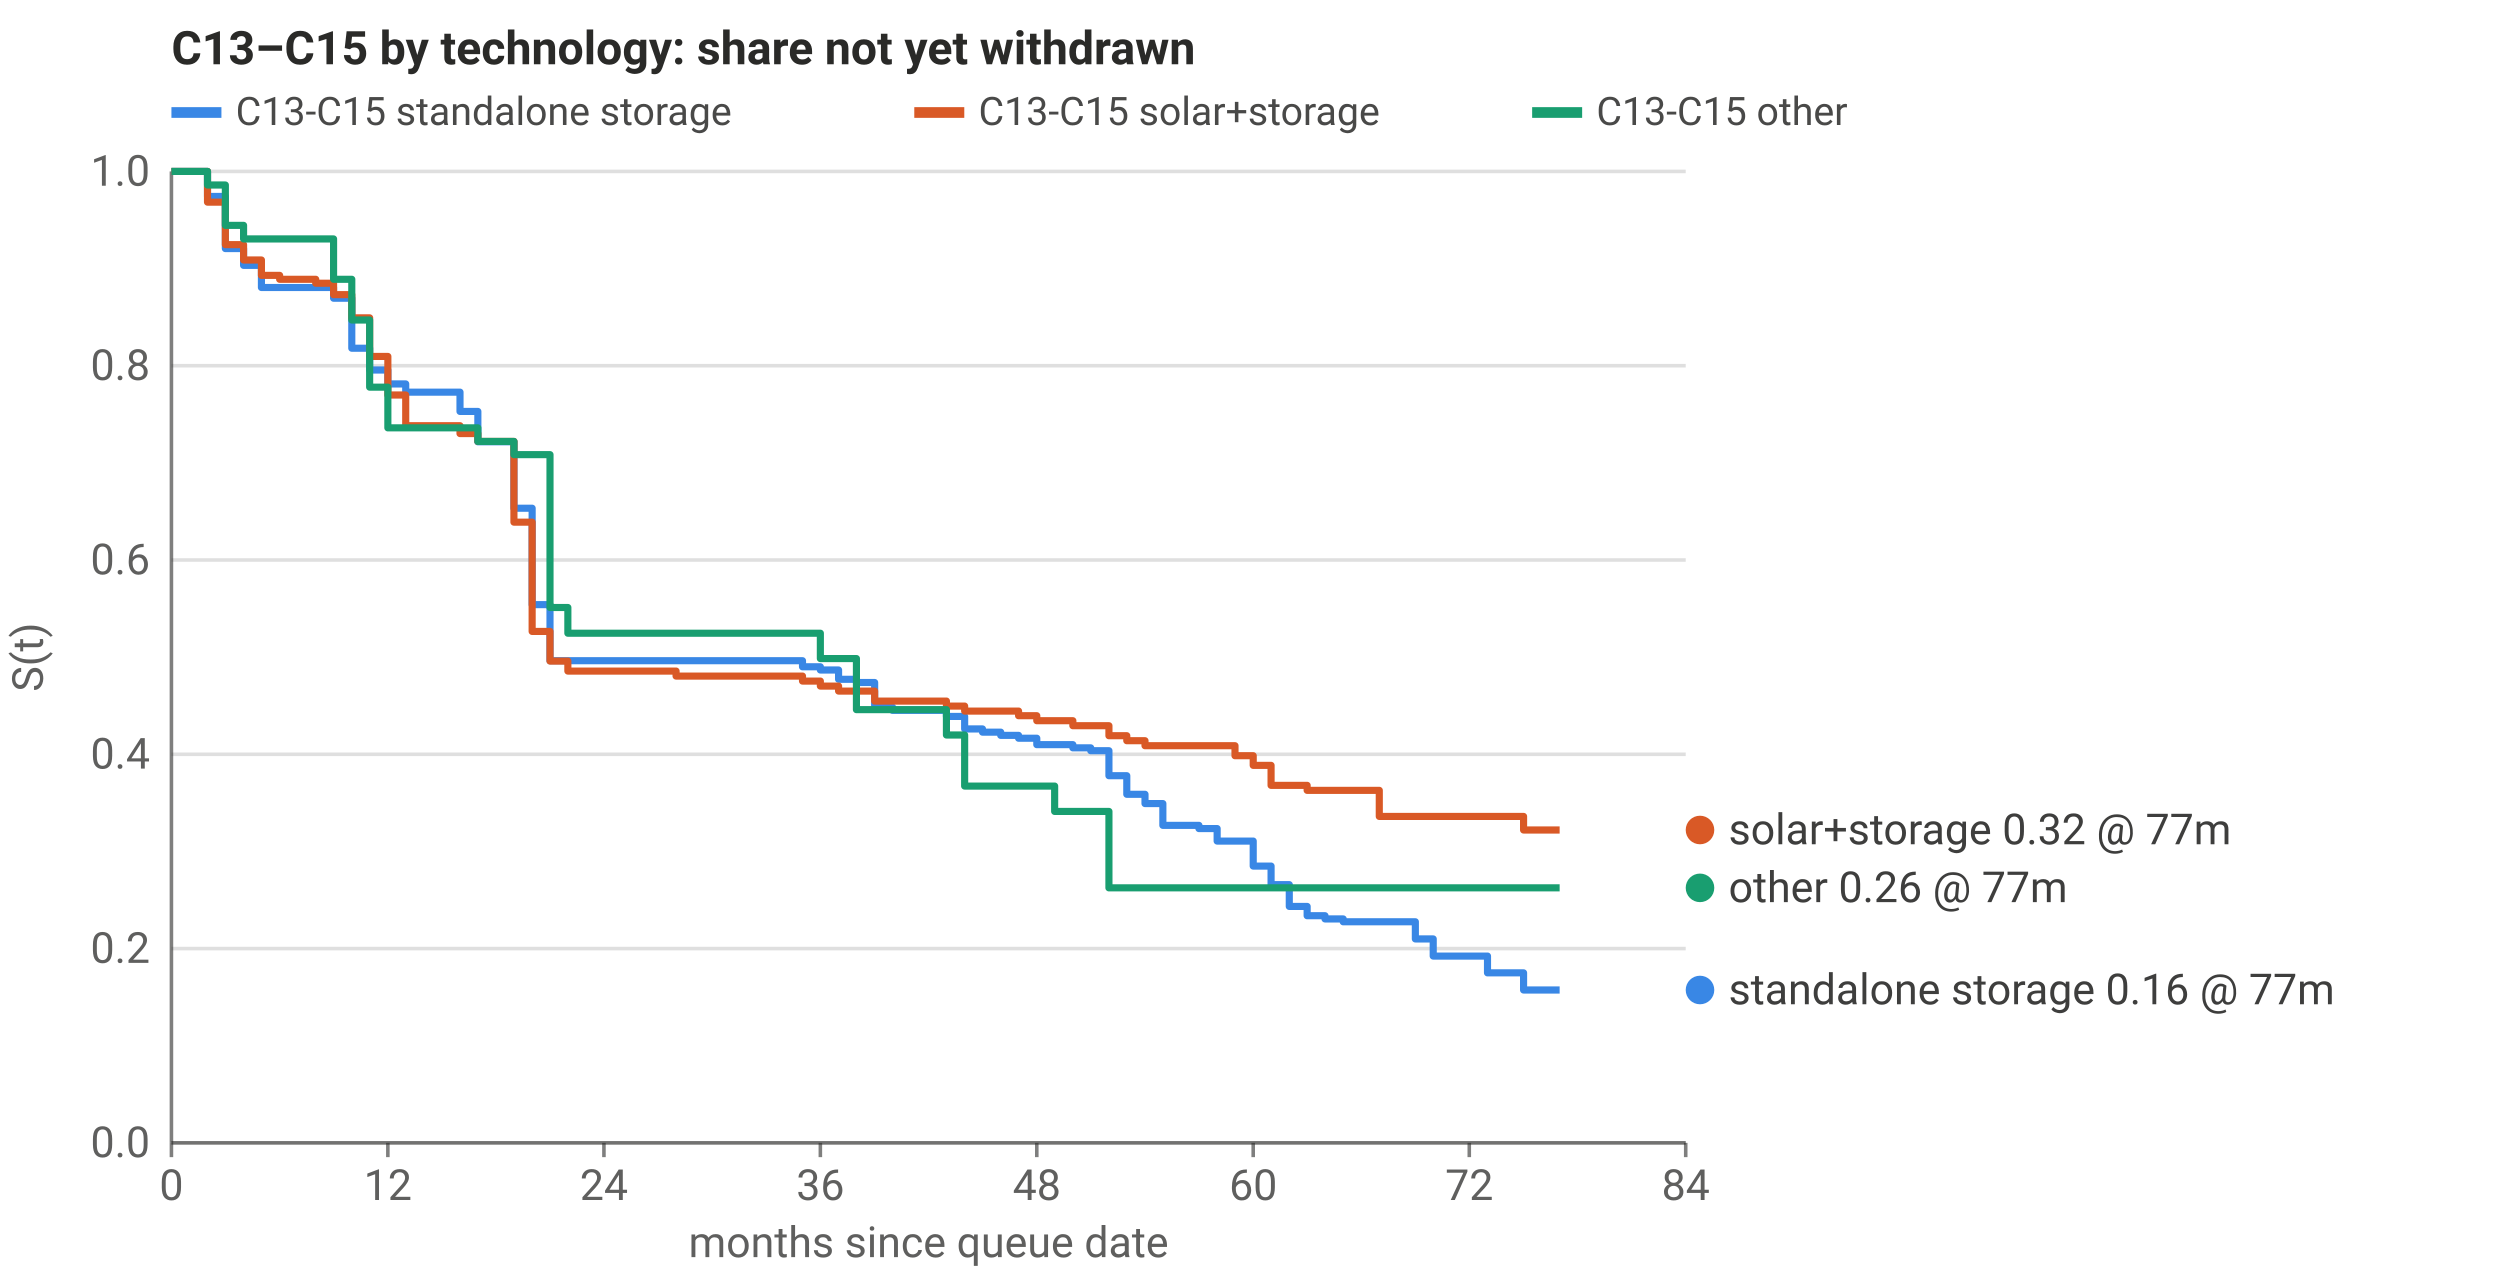
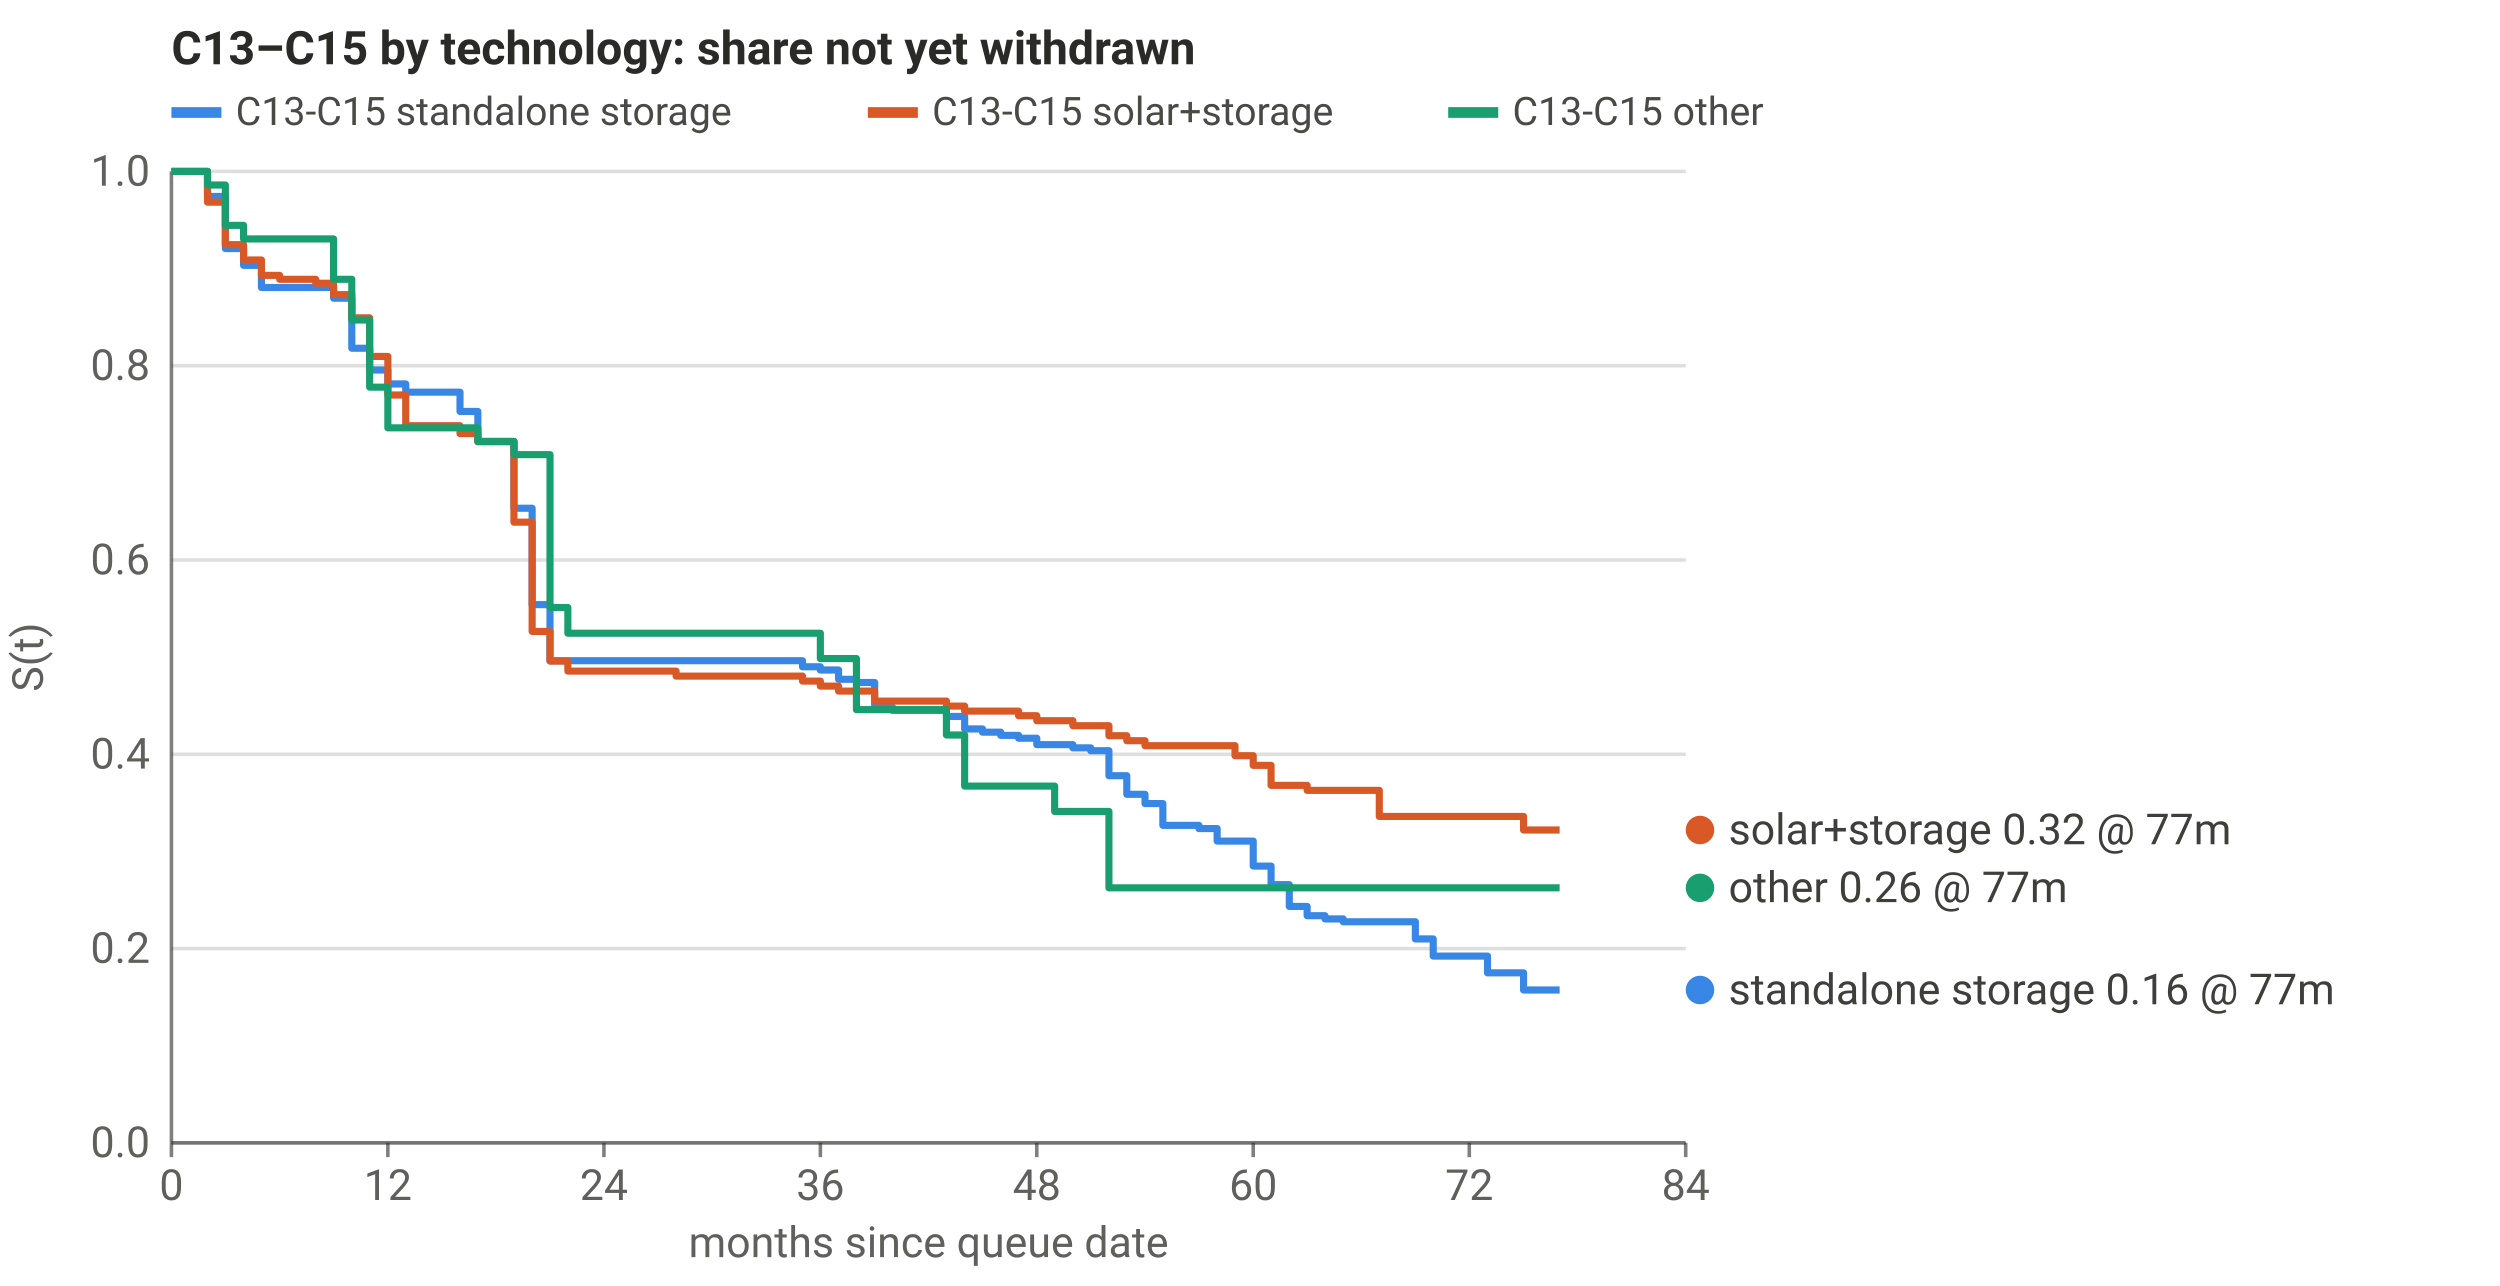
<svg xmlns="http://www.w3.org/2000/svg" viewBox="0 0 700 360" width="700" height="360" role="img" aria-label="C13–C15 by technology: share not yet withdrawn" font-family="system-ui,-apple-system,Segoe UI,Roboto,sans-serif" font-size="12" fill="currentColor">
  <style>svg{color:#2a2a28}@media (prefers-color-scheme: dark){svg{color:#d8d8d2}}</style>
  <text x="48" y="18" font-size="13" font-weight="600">C13–C15 by technology: share not yet withdrawn</text>
  <line x1="48" x2="472" y1="320.0" y2="320.0" stroke="currentColor" stroke-opacity="0.15" stroke-width="1" />
  <text x="42" y="324.0" text-anchor="end" fill-opacity="0.75">0.0</text>
  <line x1="48" x2="472" y1="265.6" y2="265.6" stroke="currentColor" stroke-opacity="0.15" stroke-width="1" />
  <text x="42" y="269.6" text-anchor="end" fill-opacity="0.75">0.2</text>
  <line x1="48" x2="472" y1="211.2" y2="211.2" stroke="currentColor" stroke-opacity="0.15" stroke-width="1" />
  <text x="42" y="215.2" text-anchor="end" fill-opacity="0.75">0.4</text>
  <line x1="48" x2="472" y1="156.8" y2="156.8" stroke="currentColor" stroke-opacity="0.15" stroke-width="1" />
  <text x="42" y="160.8" text-anchor="end" fill-opacity="0.75">0.6</text>
  <line x1="48" x2="472" y1="102.4" y2="102.4" stroke="currentColor" stroke-opacity="0.15" stroke-width="1" />
  <text x="42" y="106.4" text-anchor="end" fill-opacity="0.75">0.8</text>
  <line x1="48" x2="472" y1="48.0" y2="48.0" stroke="currentColor" stroke-opacity="0.15" stroke-width="1" />
  <text x="42" y="52.0" text-anchor="end" fill-opacity="0.75">1.0</text>
  <line x1="48.0" x2="48.0" y1="320" y2="324" stroke="currentColor" stroke-opacity="0.6" />
  <text x="48.0" y="336" text-anchor="middle" fill-opacity="0.75">0</text>
  <line x1="108.6" x2="108.6" y1="320" y2="324" stroke="currentColor" stroke-opacity="0.6" />
  <text x="108.6" y="336" text-anchor="middle" fill-opacity="0.75">12</text>
  <line x1="169.1" x2="169.1" y1="320" y2="324" stroke="currentColor" stroke-opacity="0.6" />
  <text x="169.1" y="336" text-anchor="middle" fill-opacity="0.75">24</text>
  <line x1="229.7" x2="229.7" y1="320" y2="324" stroke="currentColor" stroke-opacity="0.6" />
  <text x="229.7" y="336" text-anchor="middle" fill-opacity="0.75">36</text>
  <line x1="290.3" x2="290.3" y1="320" y2="324" stroke="currentColor" stroke-opacity="0.6" />
  <text x="290.3" y="336" text-anchor="middle" fill-opacity="0.75">48</text>
  <line x1="350.9" x2="350.9" y1="320" y2="324" stroke="currentColor" stroke-opacity="0.6" />
  <text x="350.9" y="336" text-anchor="middle" fill-opacity="0.75">60</text>
  <line x1="411.4" x2="411.4" y1="320" y2="324" stroke="currentColor" stroke-opacity="0.6" />
  <text x="411.4" y="336" text-anchor="middle" fill-opacity="0.75">72</text>
  <line x1="472.0" x2="472.0" y1="320" y2="324" stroke="currentColor" stroke-opacity="0.6" />
  <text x="472.0" y="336" text-anchor="middle" fill-opacity="0.75">84</text>
  <line x1="48" x2="472" y1="320" y2="320" stroke="currentColor" stroke-opacity="0.6" />
  <line x1="48" x2="48" y1="48" y2="320" stroke="currentColor" stroke-opacity="0.6" />
  <text x="260.0" y="352" text-anchor="middle" fill-opacity="0.75">months since queue date</text>
  <text transform="translate(12,184.0) rotate(-90)" text-anchor="middle" fill-opacity="0.75">S(t)</text>
  <polyline points="48.0,48.0 53.0,48.0 53.0,48.0 58.1,48.0 58.1,55.0 63.1,55.0 63.1,69.6 68.2,69.6 68.2,74.3 73.2,74.3 73.2,80.5 78.3,80.5 78.3,80.5 83.3,80.5 83.3,80.5 88.4,80.5 88.4,80.5 93.4,80.5 93.4,83.5 98.5,83.5 98.5,97.5 103.5,97.5 103.5,103.6 108.6,103.6 108.6,107.5 113.6,107.5 113.6,109.8 118.7,109.8 118.7,109.8 123.7,109.8 123.7,109.8 128.8,109.8 128.8,115.2 133.8,115.2 133.8,123.7 138.9,123.7 138.9,123.7 143.9,123.7 143.9,142.3 149.0,142.3 149.0,169.3 154.0,169.3 154.0,185.0 159.0,185.0 159.0,185.0 164.1,185.0 164.1,185.0 169.1,185.0 169.1,185.0 174.2,185.0 174.2,185.0 179.2,185.0 179.2,185.0 184.3,185.0 184.3,185.0 189.3,185.0 189.3,185.0 194.4,185.0 194.4,185.0 199.4,185.0 199.4,185.0 204.5,185.0 204.5,185.0 209.5,185.0 209.5,185.0 214.6,185.0 214.6,185.0 219.6,185.0 219.6,185.0 224.7,185.0 224.7,186.7 229.7,186.7 229.7,187.6 234.8,187.6 234.8,190.2 239.8,190.2 239.8,191.1 244.9,191.1 244.9,198.0 249.9,198.0 249.9,198.9 255.0,198.9 255.0,198.9 260.0,198.9 260.0,198.9 265.0,198.9 265.0,200.6 270.1,200.6 270.1,204.1 275.1,204.1 275.1,205.0 280.2,205.0 280.2,205.9 285.2,205.9 285.2,206.7 290.3,206.7 290.3,208.5 295.3,208.5 295.3,208.5 300.4,208.5 300.4,209.4 305.4,209.4 305.4,210.2 310.5,210.2 310.5,217.2 315.5,217.2 315.5,222.4 320.6,222.4 320.6,225.0 325.6,225.0 325.6,231.1 330.7,231.1 330.7,231.1 335.7,231.1 335.7,232.0 340.8,232.0 340.8,235.5 345.8,235.5 345.8,235.5 350.9,235.5 350.9,242.5 355.9,242.5 355.9,247.7 361.0,247.7 361.0,253.8 366.0,253.8 366.0,256.4 371.0,256.4 371.0,257.3 376.1,257.3 376.1,258.1 381.1,258.1 381.1,258.1 386.2,258.1 386.2,258.1 391.2,258.1 391.2,258.1 396.3,258.1 396.3,262.9 401.3,262.9 401.3,267.7 406.4,267.7 406.4,267.7 411.4,267.7 411.4,267.7 416.5,267.7 416.5,272.4 421.5,272.4 421.5,272.4 426.6,272.4 426.6,277.2 431.6,277.2 431.6,277.2 436.7,277.2 436.7,277.2" fill="none" stroke="#3987e5" stroke-width="2" stroke-linejoin="round" />
  <polyline points="48.0,48.0 53.0,48.0 53.0,48.0 58.1,48.0 58.1,56.6 63.1,56.6 63.1,68.5 68.2,68.5 68.2,72.8 73.2,72.8 73.2,77.1 78.3,77.1 78.3,78.2 83.3,78.2 83.3,78.2 88.4,78.2 88.4,79.3 93.4,79.3 93.4,82.5 98.5,82.5 98.5,89.0 103.5,89.0 103.5,99.8 108.6,99.8 108.6,110.6 113.6,110.6 113.6,119.2 118.7,119.2 118.7,119.2 123.7,119.2 123.7,119.2 128.8,119.2 128.8,121.4 133.8,121.4 133.8,123.6 138.9,123.6 138.9,123.6 143.9,123.6 143.9,146.2 149.0,146.2 149.0,176.8 154.0,176.8 154.0,185.1 159.0,185.1 159.0,187.9 164.1,187.9 164.1,187.9 169.1,187.9 169.1,187.9 174.2,187.9 174.2,187.9 179.2,187.9 179.2,187.9 184.3,187.9 184.3,187.9 189.3,187.9 189.3,189.3 194.4,189.3 194.4,189.3 199.4,189.3 199.4,189.3 204.5,189.3 204.5,189.3 209.5,189.3 209.5,189.3 214.6,189.3 214.6,189.3 219.6,189.3 219.6,189.3 224.7,189.3 224.7,190.7 229.7,190.7 229.7,192.1 234.8,192.1 234.8,193.5 239.8,193.5 239.8,193.5 244.9,193.5 244.9,196.3 249.9,196.3 249.9,196.3 255.0,196.3 255.0,196.3 260.0,196.3 260.0,196.3 265.0,196.3 265.0,197.7 270.1,197.7 270.1,199.1 275.1,199.1 275.1,199.1 280.2,199.1 280.2,199.1 285.2,199.1 285.2,200.4 290.3,200.4 290.3,201.8 295.3,201.8 295.3,201.8 300.4,201.8 300.4,203.2 305.4,203.2 305.4,203.2 310.5,203.2 310.5,206.0 315.5,206.0 315.5,207.4 320.6,207.4 320.6,208.8 325.6,208.8 325.6,208.8 330.7,208.8 330.7,208.8 335.7,208.8 335.7,208.8 340.8,208.8 340.8,208.8 345.8,208.8 345.8,211.6 350.9,211.6 350.9,214.3 355.9,214.3 355.9,219.9 361.0,219.9 361.0,219.9 366.0,219.9 366.0,221.3 371.0,221.3 371.0,221.3 376.1,221.3 376.1,221.3 381.1,221.3 381.1,221.3 386.2,221.3 386.2,228.6 391.2,228.6 391.2,228.6 396.3,228.6 396.3,228.6 401.3,228.6 401.3,228.6 406.4,228.6 406.4,228.6 411.4,228.6 411.4,228.6 416.5,228.6 416.5,228.6 421.5,228.6 421.5,228.6 426.6,228.6 426.6,232.4 431.6,232.4 431.6,232.4 436.7,232.4 436.7,232.4" fill="none" stroke="#d95926" stroke-width="2" stroke-linejoin="round" />
  <polyline points="48.0,48.0 53.0,48.0 53.0,48.0 58.1,48.0 58.1,51.8 63.1,51.8 63.1,63.1 68.2,63.1 68.2,66.9 73.2,66.9 73.2,66.9 78.3,66.9 78.3,66.9 83.3,66.9 83.3,66.9 88.4,66.9 88.4,66.9 93.4,66.9 93.4,78.2 98.5,78.2 98.5,89.6 103.5,89.6 103.5,108.4 108.6,108.4 108.6,119.8 113.6,119.8 113.6,119.8 118.7,119.8 118.7,119.8 123.7,119.8 123.7,119.8 128.8,119.8 128.8,119.8 133.8,119.8 133.8,123.6 138.9,123.6 138.9,123.6 143.9,123.6 143.9,127.3 149.0,127.3 149.0,127.3 154.0,127.3 154.0,170.1 159.0,170.1 159.0,177.3 164.1,177.3 164.1,177.3 169.1,177.3 169.1,177.3 174.2,177.3 174.2,177.3 179.2,177.3 179.2,177.3 184.3,177.3 184.3,177.3 189.3,177.3 189.3,177.3 194.4,177.3 194.4,177.3 199.4,177.3 199.4,177.3 204.5,177.3 204.5,177.3 209.5,177.3 209.5,177.3 214.6,177.3 214.6,177.3 219.6,177.3 219.6,177.3 224.7,177.3 224.7,177.3 229.7,177.3 229.7,184.4 234.8,184.4 234.8,184.4 239.8,184.4 239.8,198.7 244.9,198.7 244.9,198.7 249.9,198.7 249.9,198.7 255.0,198.7 255.0,198.7 260.0,198.7 260.0,198.7 265.0,198.7 265.0,205.8 270.1,205.8 270.1,220.1 275.1,220.1 275.1,220.1 280.2,220.1 280.2,220.1 285.2,220.1 285.2,220.1 290.3,220.1 290.3,220.1 295.3,220.1 295.3,227.2 300.4,227.2 300.4,227.2 305.4,227.2 305.4,227.2 310.5,227.2 310.5,248.6 315.5,248.6 315.5,248.6 320.6,248.6 320.6,248.6 325.6,248.6 325.6,248.6 330.7,248.6 330.7,248.6 335.7,248.6 335.7,248.6 340.8,248.6 340.8,248.6 345.8,248.6 345.8,248.6 350.9,248.6 350.9,248.6 355.9,248.6 355.9,248.6 361.0,248.6 361.0,248.6 366.0,248.6 366.0,248.6 371.0,248.6 371.0,248.6 376.1,248.6 376.1,248.6 381.1,248.6 381.1,248.6 386.2,248.6 386.2,248.6 391.2,248.6 391.2,248.6 396.3,248.6 396.3,248.6 401.3,248.6 401.3,248.6 406.4,248.6 406.4,248.6 411.4,248.6 411.4,248.6 416.5,248.6 416.5,248.6 421.5,248.6 421.5,248.6 426.6,248.6 426.6,248.6 431.6,248.6 431.6,248.6 436.7,248.6 436.7,248.6" fill="none" stroke="#199e70" stroke-width="2" stroke-linejoin="round" />
  <circle cx="476" cy="232.4" r="4" fill="#d95926" />
  <text x="484" y="236.4" fill-opacity="0.9">solar+storage 0.32 @ 77m</text>
  <circle cx="476" cy="248.6" r="4" fill="#199e70" />
  <text x="484" y="252.6" fill-opacity="0.9">other 0.26 @ 77m</text>
  <circle cx="476" cy="277.2" r="4" fill="#3987e5" />
  <text x="484" y="281.2" fill-opacity="0.9">standalone storage 0.16 @ 77m</text>
  <rect x="48" y="30" width="14" height="3" fill="#3987e5" />
  <text x="66" y="35" font-size="11" fill-opacity="0.85">C13-C15 standalone storage</text>
-   <rect x="256" y="30" width="14" height="3" fill="#d95926" />
-   <text x="274" y="35" font-size="11" fill-opacity="0.85">C13-C15 solar+storage</text>
-   <rect x="429" y="30" width="14" height="3" fill="#199e70" />
-   <text x="447" y="35" font-size="11" fill-opacity="0.85">C13-C15 other</text>
+   <rect x="243.0" y="30" width="14" height="3" fill="#d95926" />
+   <text x="261.0" y="35" font-size="11" fill-opacity="0.85">C13-C15 solar+storage</text>
+   <rect x="405.5" y="30" width="14" height="3" fill="#199e70" />
+   <text x="423.5" y="35" font-size="11" fill-opacity="0.85">C13-C15 other</text>
</svg>
